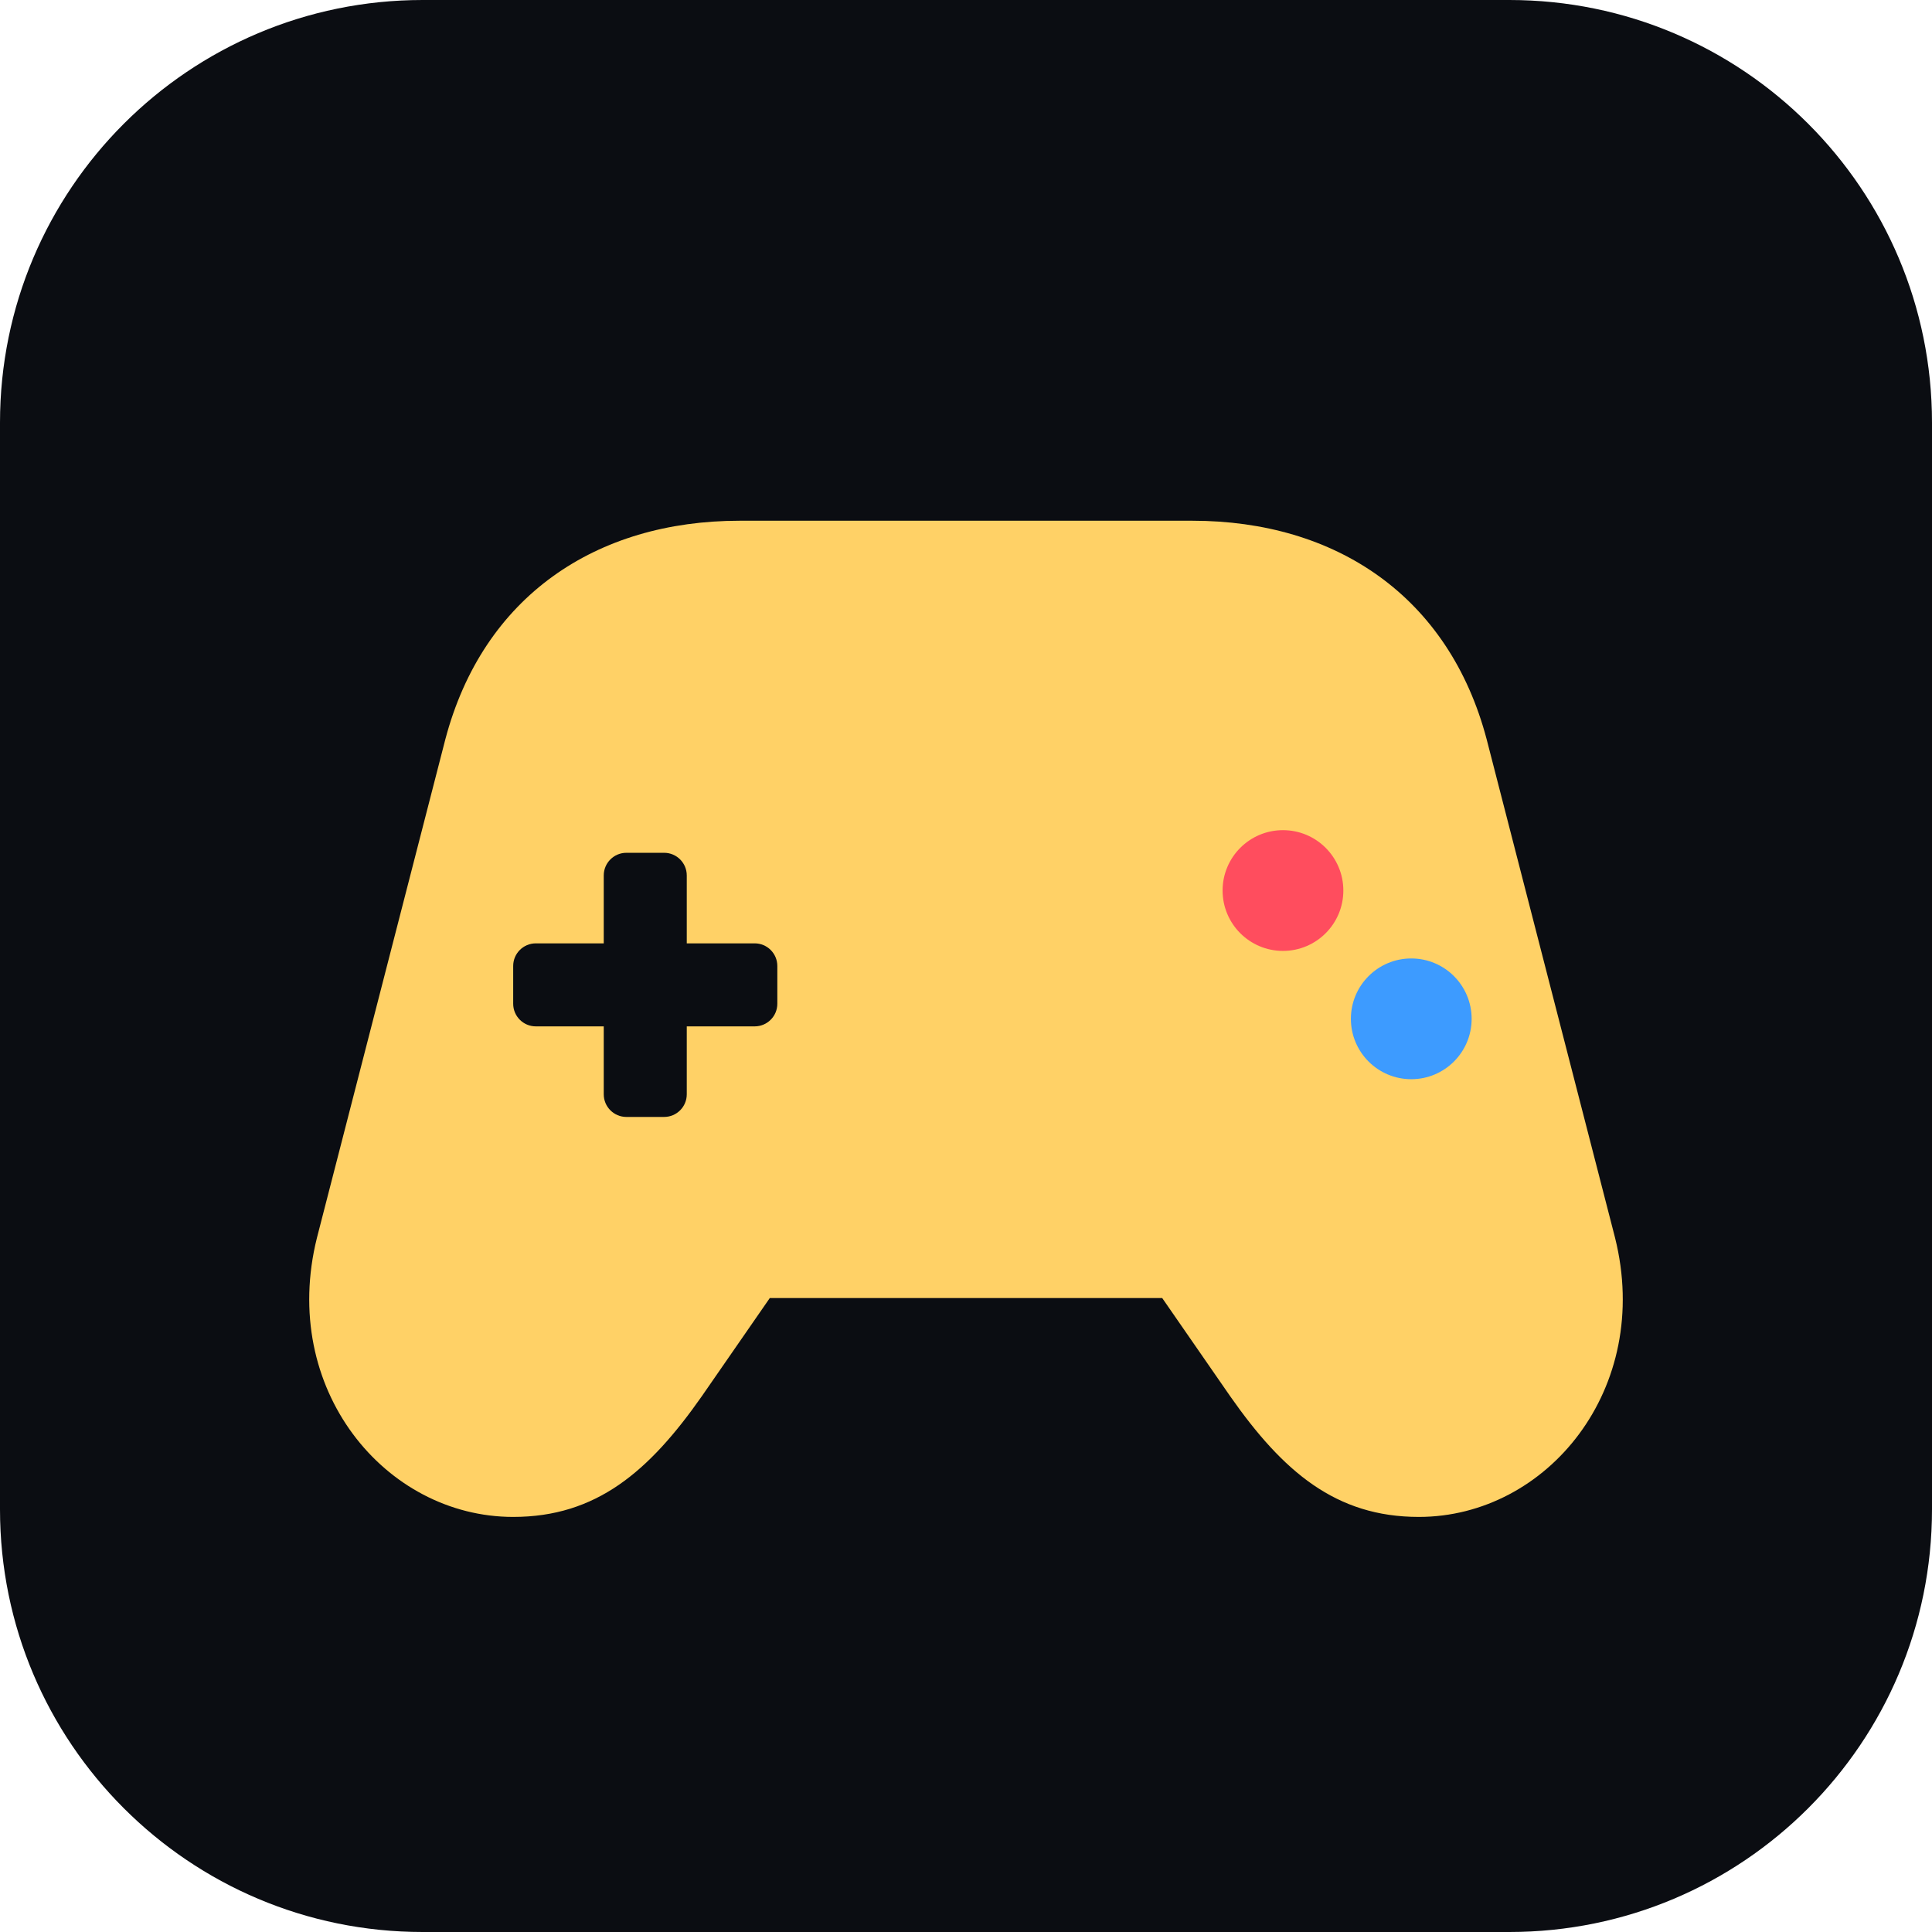
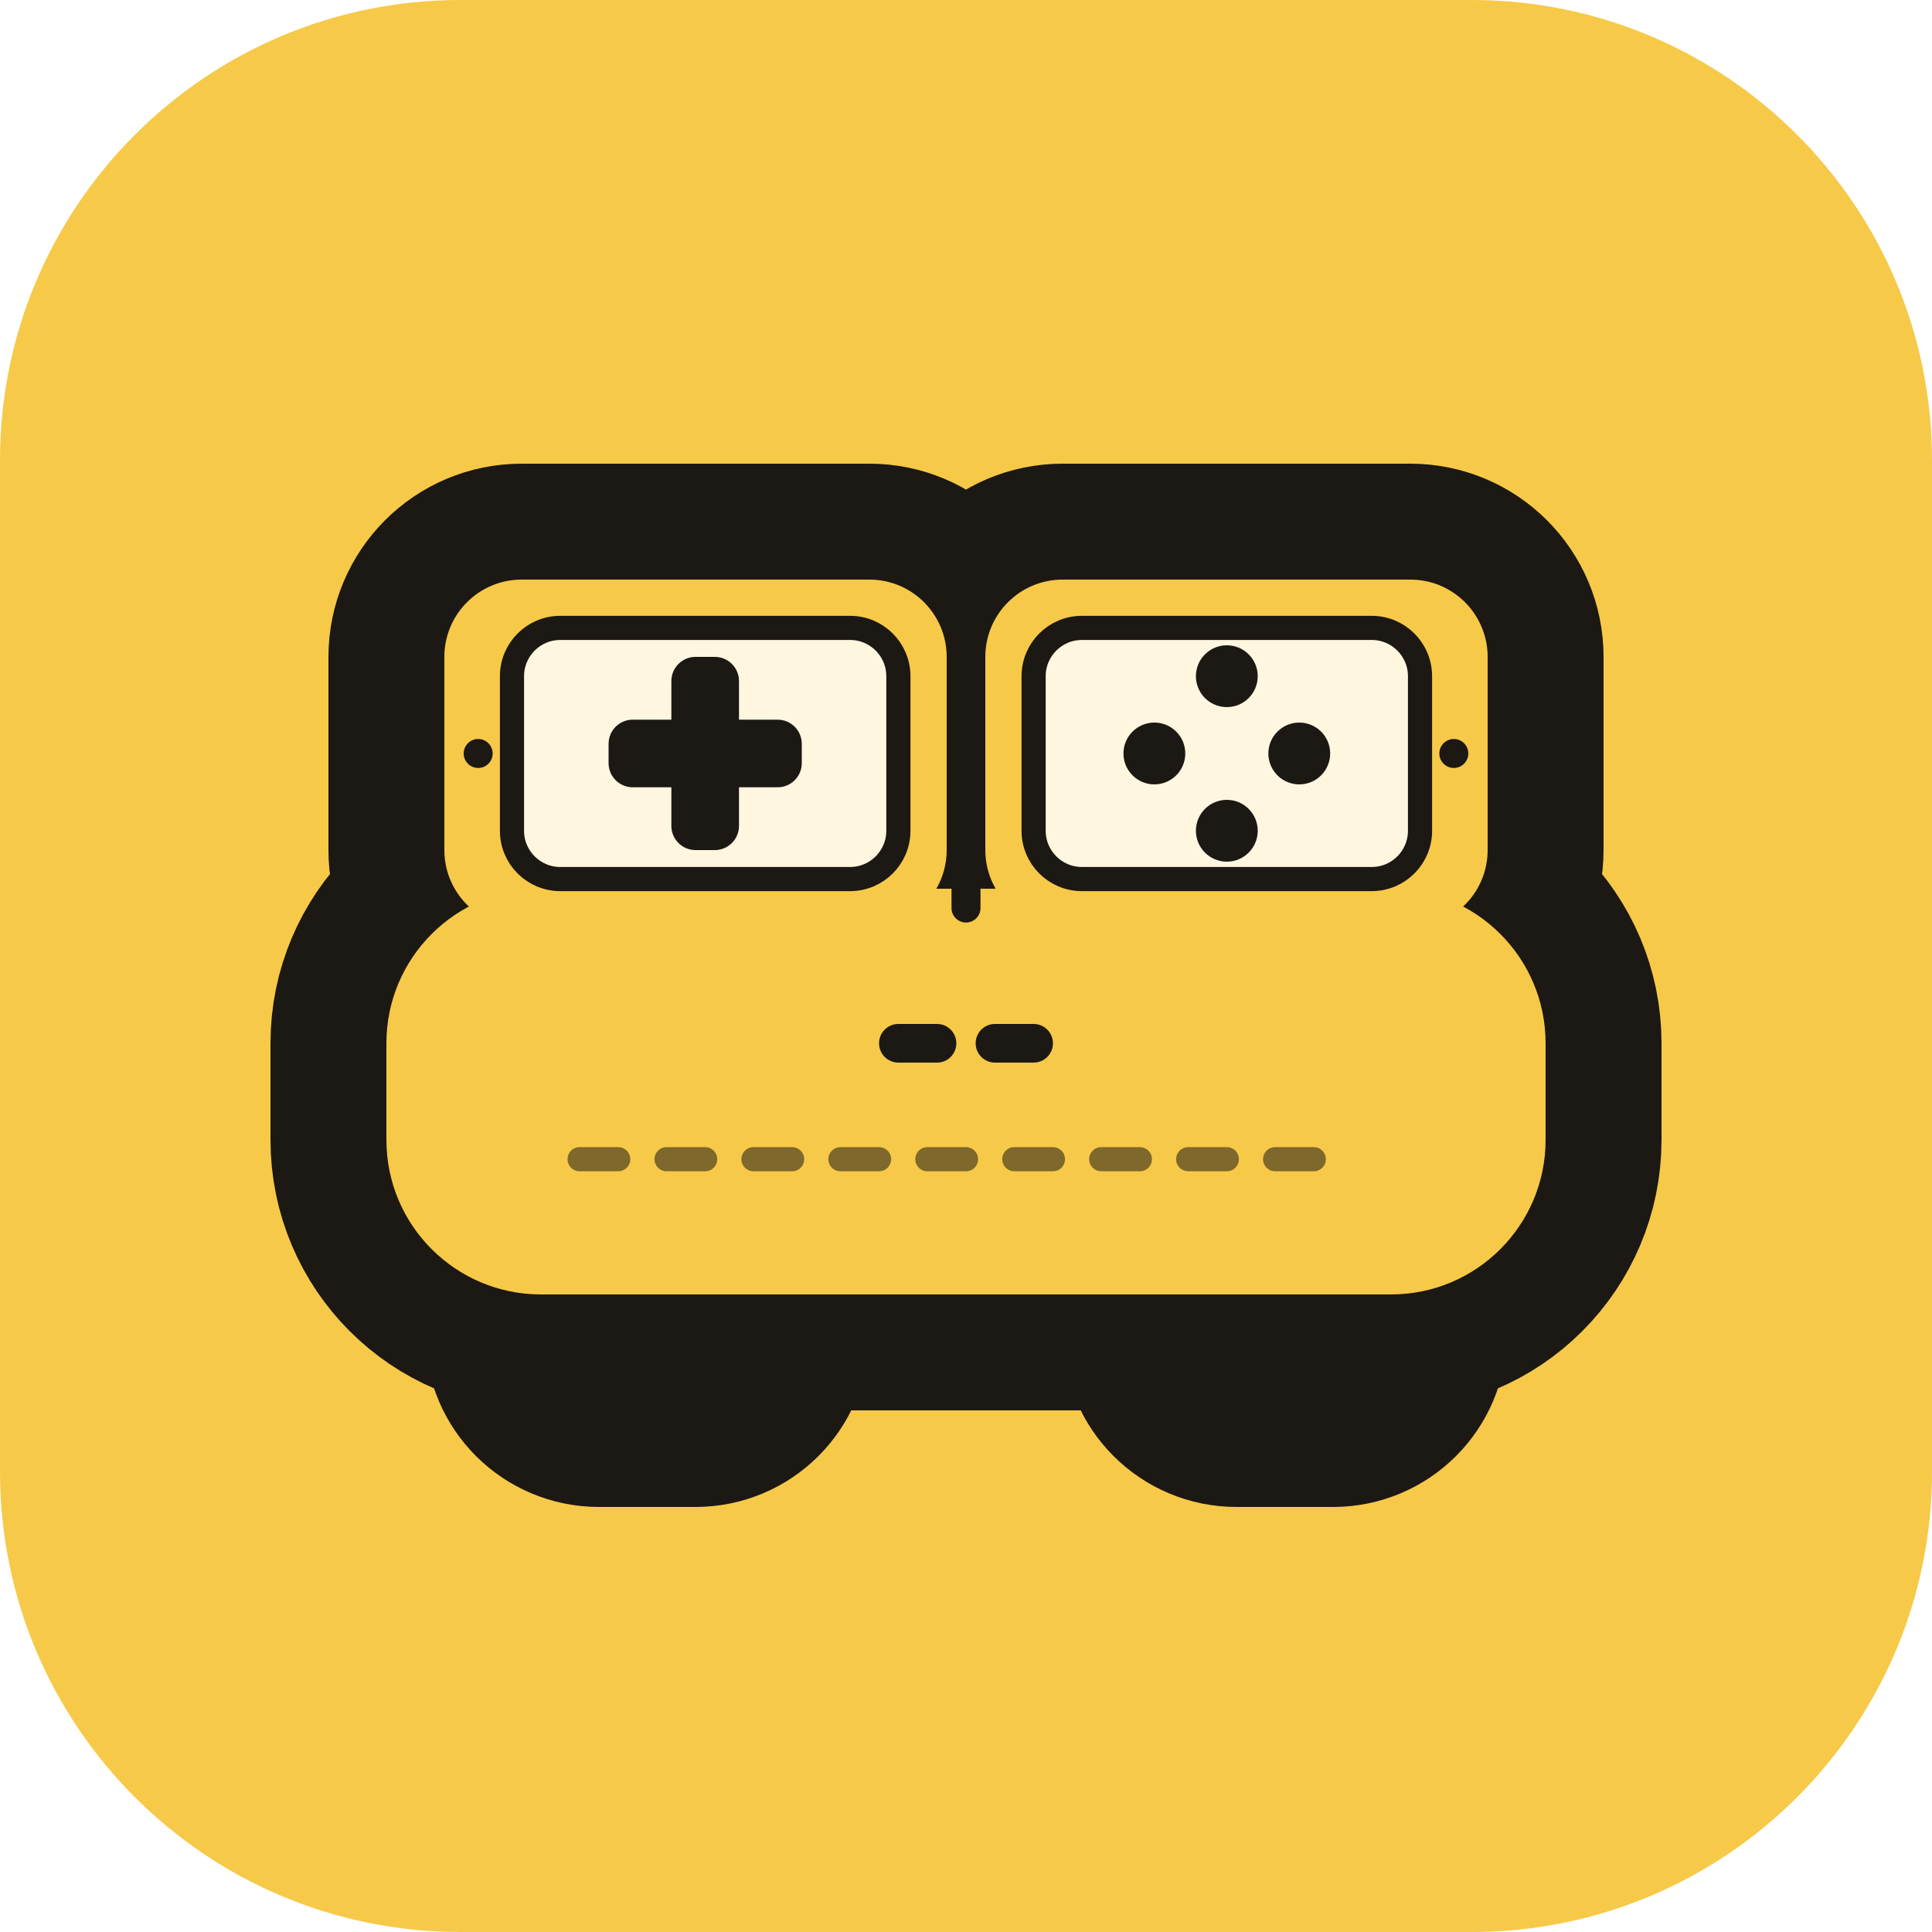
<svg xmlns="http://www.w3.org/2000/svg" viewBox="0 0 512 512">
-   <rect width="512" height="512" rx="112" fill="#0b0d12" />
-   <path d="M118 196c10-38 40-58 78-58h120c38 0 68 20 78 58l34 132c10 40-18 74-52 74-22 0-36-12-50-32l-18-26H204l-18 26c-14 20-28 32-50 32-34 0-62-34-52-74z" fill="#ffd166" />
-   <rect x="160" y="226" width="22" height="70" rx="6" fill="#0b0d12" />
-   <rect x="136" y="250" width="70" height="22" rx="6" fill="#0b0d12" />
-   <circle cx="340" cy="236" r="16" fill="#ff4d5e" />
-   <circle cx="374" cy="270" r="16" fill="#3d9bff" />
+   <rect width="512" height="512" rx="122" fill="#F7C948" />
+   <svg viewBox="-8 -8 156 120" x="56.32" y="102.4" width="399.36" height="307.2">
+     <g fill="#1C1814" stroke="#1C1814" stroke-width="24" stroke-linejoin="round" stroke-linecap="round">
+       <rect x="16" y="12" width="52" height="36" rx="8" />
+       <rect x="72" y="12" width="52" height="36" rx="8" />
+       <rect x="10" y="44" width="120" height="42" rx="16" />
+       <rect x="26" y="84" width="22" height="12" rx="6" />
+       <rect x="92" y="84" width="22" height="12" rx="6" />
+     </g>
+     <g fill="none" stroke="#1C1814" stroke-width="12" stroke-linejoin="round" stroke-linecap="round">
+       <rect x="16" y="12" width="52" height="36" rx="8" />
+       <rect x="72" y="12" width="52" height="36" rx="8" />
+       <rect x="10" y="44" width="120" height="42" rx="16" />
+     </g>
+     <g fill="#1C1814">
+       <rect x="26" y="84" width="22" height="12" rx="6" />
+       <rect x="92" y="84" width="22" height="12" rx="6" />
+     </g>
+     <g fill="#F7C948">
+       <rect x="10" y="44" width="120" height="42" rx="16" />
+       <rect x="16" y="12" width="52" height="36" rx="8" />
+       <rect x="72" y="12" width="52" height="36" rx="8" />
+     </g>
+     <g fill="none" stroke="#1C1814" stroke-width="3" stroke-linejoin="round" stroke-linecap="round">
+       <path d="M70 16L70 46" />
+     </g>
+     <g fill="#FFF6E0" stroke="#1C1814" stroke-width="2.5" stroke-linejoin="round" stroke-linecap="round">
+       <rect x="23" y="17" width="40" height="26" rx="5" />
+       <rect x="77" y="17" width="40" height="26" rx="5" />
+     </g>
+     <g fill="#1C1814">
+       <circle cx="19.5" cy="30" r="1.5" />
+       <circle cx="120.5" cy="30" r="1.5" />
+       <rect x="39.5" y="20" width="7" height="20" rx="2.5" />
+       <rect x="33" y="26.5" width="20" height="7" rx="2.5" />
+       <circle cx="97" cy="22" r="3.2" />
+       <circle cx="89.5" cy="30" r="3.2" />
+       <circle cx="104.5" cy="30" r="3.2" />
+       <circle cx="97" cy="38" r="3.2" />
+       <rect x="61" y="58" width="8" height="4" rx="2" />
+       <rect x="71" y="58" width="8" height="4" rx="2" />
+     </g>
+     <g fill="none" stroke="#1C1814" stroke-width="2.5" stroke-linejoin="round" stroke-linecap="round" opacity="0.55">
+       <path d="M30 72L34 72" />
+       <path d="M39 72L43 72" />
+       <path d="M48 72L52 72" />
+       <path d="M57 72L61 72" />
+       <path d="M66 72L70 72" />
+       <path d="M75 72L79 72" />
+       <path d="M84 72L88 72" />
+       <path d="M93 72L97 72" />
+       <path d="M102 72L106 72" />
+     </g>
+   </svg>
</svg>
